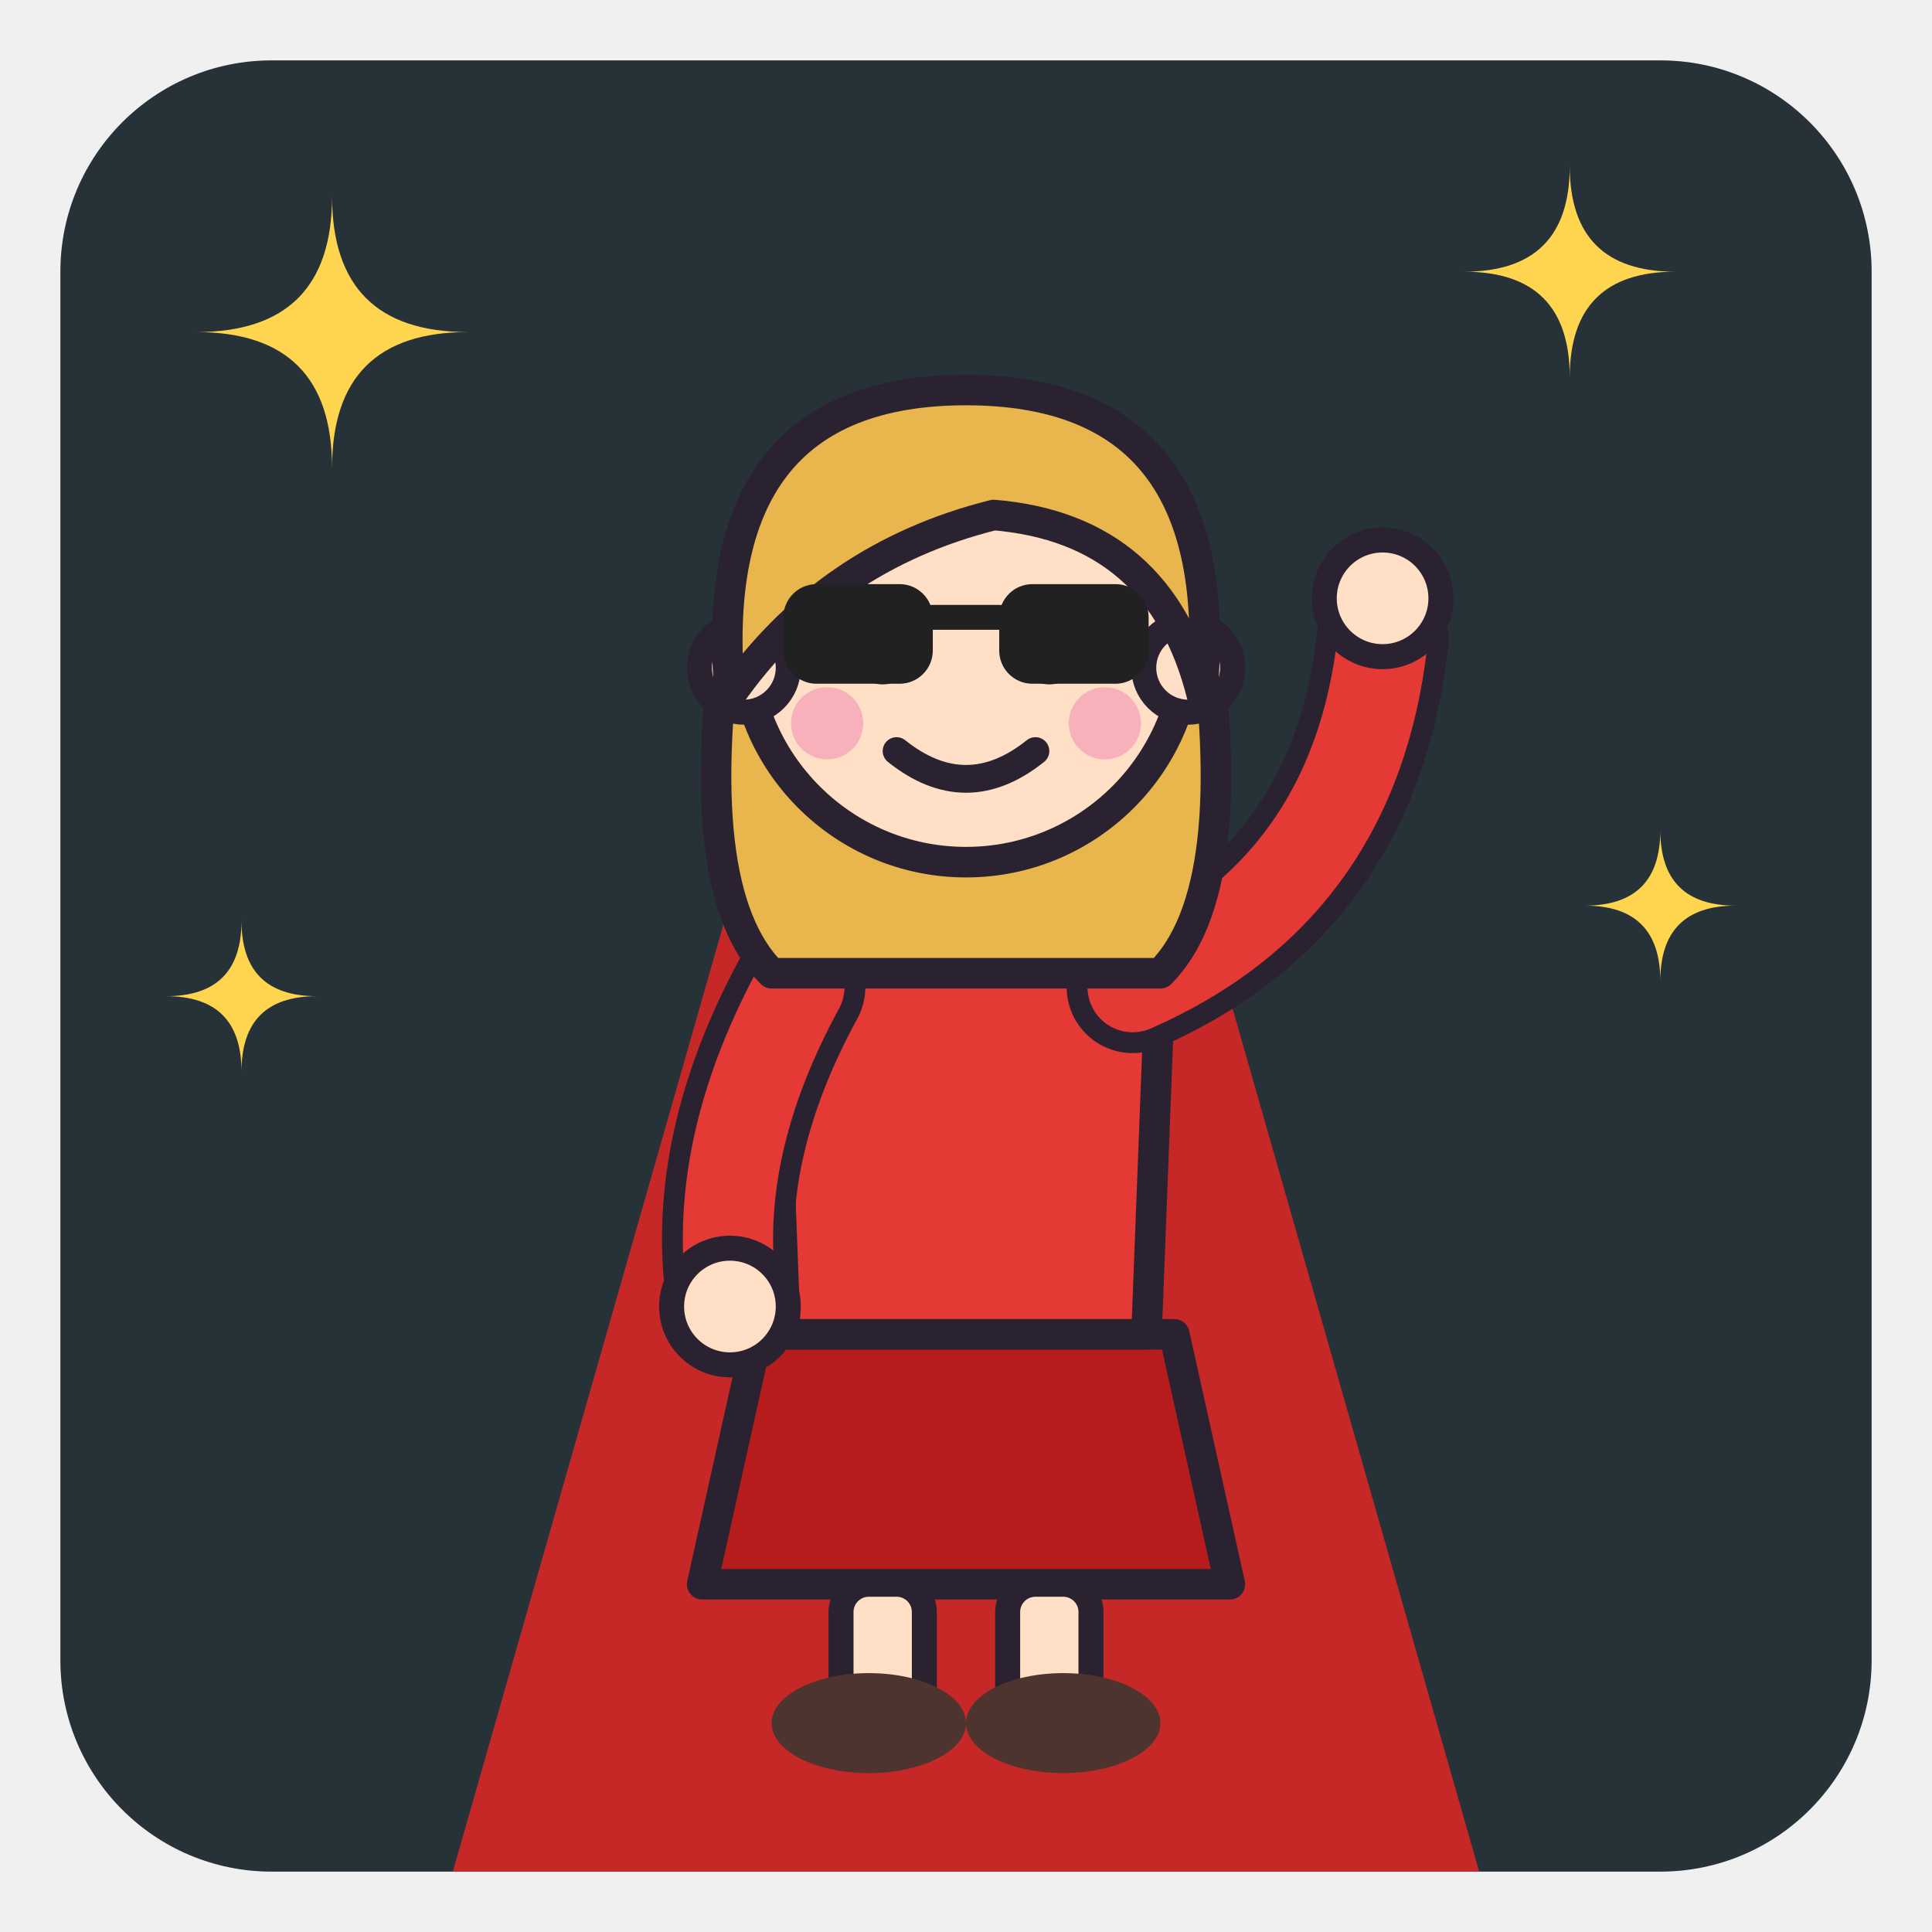
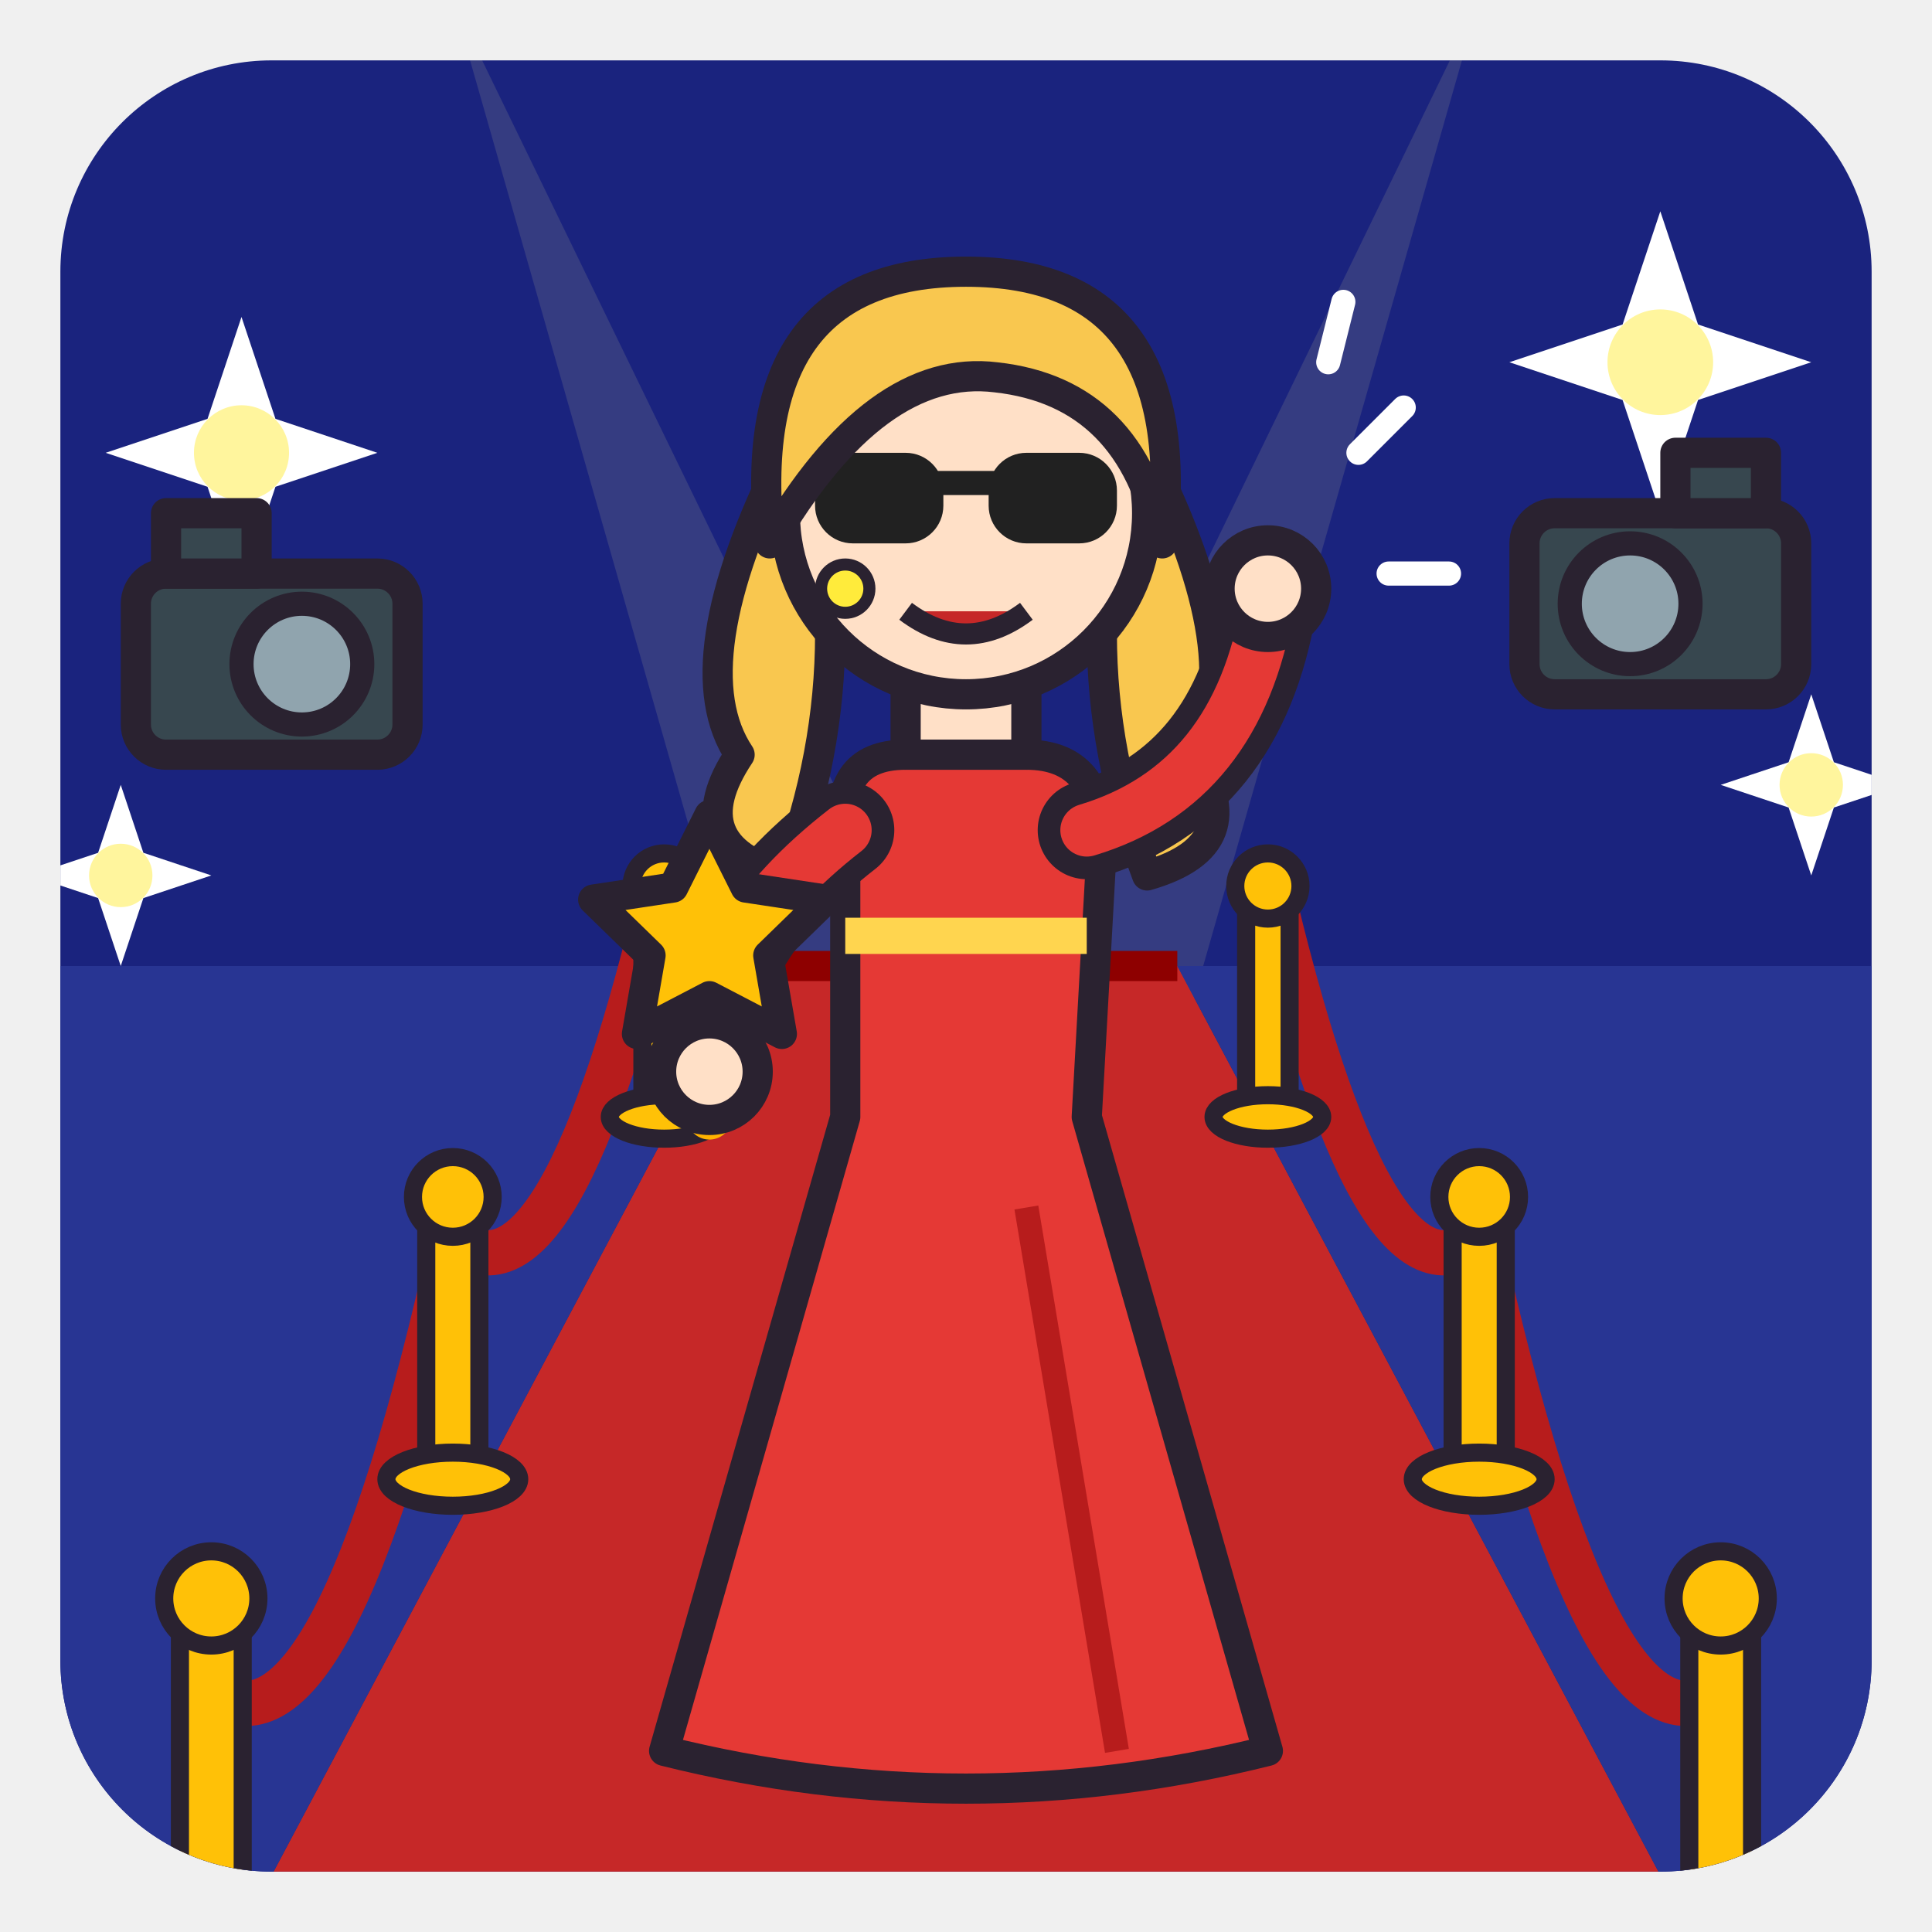
<svg xmlns="http://www.w3.org/2000/svg" viewBox="0 0 128 128" width="128" height="128">
-   <rect x="4" y="4" width="120" height="120" rx="14" fill="#263238" />
-   <path d="M30,124 L54,40 H74 L98,124 Z" fill="#C62828" />
-   <path d="M22,13 Q22,22 31,22 Q22,22 22,31 Q22,22 13,22 Q22,22 22,13 Z" fill="#FFD54F" />
-   <path d="M104,11 Q104,18 111,18 Q104,18 104,25 Q104,18 97,18 Q104,18 104,11 Z" fill="#FFD54F" />
-   <path d="M110,55 Q110,60 115,60 Q110,60 110,65 Q110,60 105,60 Q110,60 110,55 Z" fill="#FFD54F" />
-   <path d="M16,61 Q16,66 21,66 Q16,66 16,71 Q16,66 11,66 Q16,66 16,61 Z" fill="#FFD54F" />
-   <g transform="translate(64,116) scale(0.92)">
-     <path d="M-15,-30 L-19,-12 H19 L15,-30 Z" fill="#B71C1C" stroke="#2A2230" stroke-width="2.2" stroke-linecap="round" stroke-linejoin="round" />
-     <rect x="-9" y="-12" width="6" height="10" rx="2" fill="#FFE0C7" stroke="#2A2230" stroke-width="1.8" />
-     <rect x="3" y="-12" width="6" height="10" rx="2" fill="#FFE0C7" stroke="#2A2230" stroke-width="1.8" />
-     <ellipse cx="-7" cy="-2" rx="7" ry="3.6" fill="#4E342E" />
-     <ellipse cx="7" cy="-2" rx="7" ry="3.6" fill="#4E342E" />
-     <path d="M-14,-56 Q-15,-58 -10,-60 H10 Q15,-58 14,-56 L13,-30 H-13 Z" fill="#E53935" stroke="#2A2230" stroke-width="2.2" stroke-linecap="round" stroke-linejoin="round" />
-     <path d="M0,-55 Q-6,-44 -5,-34" fill="none" stroke="#2A2230" stroke-width="9.5" stroke-linecap="round" stroke-linejoin="round" transform="translate(-12,0)" />
-     <path d="M0,-55 Q-6,-44 -5,-34" fill="none" stroke="#E53935" stroke-width="6.5" stroke-linecap="round" stroke-linejoin="round" transform="translate(-12,0)" />
-     <circle cx="-17" cy="-32" r="4.2" fill="#FFE0C7" stroke="#2A2230" stroke-width="1.8" />
-     <path d="M0,-55 Q16,-62 18,-80" fill="none" stroke="#2A2230" stroke-width="9.5" stroke-linecap="round" stroke-linejoin="round" transform="translate(12,0)" />
-     <path d="M0,-55 Q16,-62 18,-80" fill="none" stroke="#E53935" stroke-width="6.5" stroke-linecap="round" stroke-linejoin="round" transform="translate(12,0)" />
-     <circle cx="30" cy="-83" r="4.2" fill="#FFE0C7" stroke="#2A2230" stroke-width="1.8" />
-     <rect x="-4" y="-66" width="8" height="8" rx="2" fill="#FFE0C7" stroke="#2A2230" stroke-width="1.8" />
-     <path d="M-17,-82 Q-20,-62 -14,-56 H14 Q20,-62 17,-82 Z" fill="#E8B64C" stroke="#2A2230" stroke-width="2.2" stroke-linecap="round" stroke-linejoin="round" />
-     <circle cx="0" cy="-80" r="16" fill="#FFE0C7" stroke="#2A2230" stroke-width="2.2" />
-     <circle cx="-16" cy="-78" r="3.2" fill="#FFE0C7" stroke="#2A2230" stroke-width="1.8" />
-     <circle cx="16" cy="-78" r="3.2" fill="#FFE0C7" stroke="#2A2230" stroke-width="1.8" />
-     <path d="M-17,-76 Q-19,-98 0,-98 Q19,-98 17,-76 Q14,-88 2,-89 Q-10,-86 -17,-76 Z" fill="#E8B64C" stroke="#2A2230" stroke-width="2.2" stroke-linecap="round" stroke-linejoin="round" />
-     <circle cx="-6" cy="-79" r="2.2" fill="#2A2230" />
-     <circle cx="6" cy="-79" r="2.2" fill="#2A2230" />
-     <path d="M-5,-72 Q0,-68 5,-72" fill="none" stroke="#2A2230" stroke-width="2" stroke-linecap="round" stroke-linejoin="round" />
-     <circle cx="-10" cy="-74" r="2.6" fill="#F48FB1" opacity=".6" />
-     <circle cx="10" cy="-74" r="2.6" fill="#F48FB1" opacity=".6" />
-   </g>
-   <g transform="translate(64,42) scale(1.1)">
-     <rect x="-11" y="-3" width="9" height="6" rx="2" fill="#212121" />
-     <rect x="2" y="-3" width="9" height="6" rx="2" fill="#212121" />
-     <line x1="-2" y1="-1" x2="2" y2="-1" stroke="#212121" stroke-width="1.5" stroke-linecap="round" />
+   <defs>
+     <clipPath id="c">
+       <rect x="4" y="4" width="120" height="120" rx="14" />
+     </clipPath>
+   </defs>
+   <g clip-path="url(#c)">
+     <rect width="128" height="128" fill="#1A237E" />
+     <path d="M30,0 L50,70 H64 Z M98,0 L78,70 H64 Z" fill="#FFF59D" opacity=".12" />
+     <path d="M50,64 H78 L112,128 H16 Z" fill="#C62828" />
+     <path d="M50,64 H78" stroke="#8E0000" stroke-width="2" />
+     <path d="M0,64 H50 L16,128 H0 Z M78,64 H128 V128 H112 Z" fill="#283593" />
+     <path d="M16,21 L18.25,27.75 L25,30 L18.25,32.25 L16,39 L13.75,32.25 L7,30 L13.75,27.75 Z" fill="#FFFFFF" />
+     <circle cx="16" cy="30" r="3.15" fill="#FFF59D" />
+     <path d="M110,14 L112.5,21.5 L120,24 L112.5,26.5 L110,34 L107.5,26.5 L100,24 L107.5,21.5 Z" fill="#FFFFFF" />
+     <circle cx="110" cy="24" r="3.5" fill="#FFF59D" />
+     <path d="M8,52 L9.5,56.5 L14,58 L9.5,59.5 L8,64 L6.5,59.5 L2,58 L6.5,56.5 Z" fill="#FFFFFF" />
+     <circle cx="8" cy="58" r="2.1" fill="#FFF59D" />
+     <path d="M120,46 L121.5,50.5 L126,52 L121.5,53.5 L120,58 L118.5,53.5 L114,52 L118.5,50.5 Z" fill="#FFFFFF" />
+     <circle cx="120" cy="52" r="2.1" fill="#FFF59D" />
+     <g transform="translate(18,44) scale(1,1)">
+       <rect x="-9" y="-6" width="18" height="12" rx="2" fill="#37474F" stroke="#2A2230" stroke-width="2" stroke-linejoin="round" stroke-linecap="round" />
+       <circle cx="2" cy="0" r="4" fill="#90A4AE" stroke="#2A2230" stroke-width="1.6" />
+       <rect x="-7" y="-10" width="6" height="4" fill="#37474F" stroke="#2A2230" stroke-width="2" stroke-linejoin="round" stroke-linecap="round" />
+     </g>
+     <g transform="translate(110,40) scale(-1,1)">
+       <rect x="-9" y="-6" width="18" height="12" rx="2" fill="#37474F" stroke="#2A2230" stroke-width="2" stroke-linejoin="round" stroke-linecap="round" />
+       <circle cx="2" cy="0" r="4" fill="#90A4AE" stroke="#2A2230" stroke-width="1.6" />
+       <rect x="-7" y="-10" width="6" height="4" fill="#37474F" stroke="#2A2230" stroke-width="2" stroke-linejoin="round" stroke-linecap="round" />
+     </g>
+     <path d="M44,58 Q37.0,88 30,82" fill="none" stroke="#B71C1C" stroke-width="3" stroke-linecap="round" />
+     <path d="M30,82 Q22.0,118 14,112" fill="none" stroke="#B71C1C" stroke-width="3" stroke-linecap="round" />
+     <path d="M84,58 Q91.0,88 98,82" fill="none" stroke="#B71C1C" stroke-width="3" stroke-linecap="round" />
+     <path d="M98,82 Q106.0,118 114,112" fill="none" stroke="#B71C1C" stroke-width="3" stroke-linecap="round" />
+     <rect x="42.56" y="59.6" width="2.88" height="14.4" fill="#FFC107" stroke="#2A2230" stroke-width="1.2" />
+     <circle cx="44" cy="58.7" r="2.16" fill="#FFC107" stroke="#2A2230" stroke-width="1.2" />
+     <ellipse cx="44" cy="74" rx="3.6" ry="1.44" fill="#FFC107" stroke="#2A2230" stroke-width="1.2" />
+     <rect x="28.24" y="80.4" width="3.52" height="17.6" fill="#FFC107" stroke="#2A2230" stroke-width="1.2" />
+     <circle cx="30" cy="79.3" r="2.64" fill="#FFC107" stroke="#2A2230" stroke-width="1.2" />
+     <ellipse cx="30" cy="98" rx="4.4" ry="1.76" fill="#FFC107" stroke="#2A2230" stroke-width="1.2" />
+     <rect x="11.92" y="107.2" width="4.16" height="20.8" fill="#FFC107" stroke="#2A2230" stroke-width="1.2" />
+     <circle cx="14" cy="105.9" r="3.12" fill="#FFC107" stroke="#2A2230" stroke-width="1.2" />
+     <ellipse cx="14" cy="128" rx="5.2" ry="2.08" fill="#FFC107" stroke="#2A2230" stroke-width="1.2" />
+     <rect x="82.56" y="59.6" width="2.88" height="14.4" fill="#FFC107" stroke="#2A2230" stroke-width="1.2" />
+     <circle cx="84" cy="58.7" r="2.16" fill="#FFC107" stroke="#2A2230" stroke-width="1.2" />
+     <ellipse cx="84" cy="74" rx="3.6" ry="1.44" fill="#FFC107" stroke="#2A2230" stroke-width="1.2" />
+     <rect x="96.24" y="80.4" width="3.52" height="17.6" fill="#FFC107" stroke="#2A2230" stroke-width="1.2" />
+     <circle cx="98" cy="79.3" r="2.64" fill="#FFC107" stroke="#2A2230" stroke-width="1.2" />
+     <ellipse cx="98" cy="98" rx="4.4" ry="1.76" fill="#FFC107" stroke="#2A2230" stroke-width="1.2" />
+     <rect x="111.92" y="107.2" width="4.16" height="20.8" fill="#FFC107" stroke="#2A2230" stroke-width="1.2" />
+     <circle cx="114" cy="105.9" r="3.12" fill="#FFC107" stroke="#2A2230" stroke-width="1.2" />
+     <ellipse cx="114" cy="128" rx="5.2" ry="2.08" fill="#FFC107" stroke="#2A2230" stroke-width="1.2" />
+     <path d="M52,30 Q45,44 49,50 Q45,56 52,58 Q55,50 55,42 Z M76,30 Q83,44 79,50 Q83,56 76,58 Q73,50 73,42 Z" fill="#F9C74F" stroke="#2A2230" stroke-width="2" stroke-linejoin="round" stroke-linecap="round" />
+     <path d="M56,56 Q55,50 60,50 H68 Q73,50 73,56 L72,74 L84,116 Q64,121 44,116 L56,74 Z" fill="#E53935" stroke="#2A2230" stroke-width="2" stroke-linejoin="round" stroke-linecap="round" />
+     <path d="M68,80 L74,116" stroke="#B71C1C" stroke-width="1.6" />
+     <path d="M56,62 H72" stroke="#FFD54F" stroke-width="2.4" />
+     <path d="M60,50 V43 H68 V50 Z" fill="#FFE0C7" stroke="#2A2230" stroke-width="2" stroke-linejoin="round" stroke-linecap="round" />
+     <circle cx="64" cy="34" r="12" fill="#FFE0C7" stroke="#2A2230" stroke-width="2" stroke-linejoin="round" stroke-linecap="round" />
+     <rect x="54" y="30" width="8.5" height="6" rx="2.5" fill="#212121" />
+     <rect x="65.5" y="30" width="8.5" height="6" rx="2.5" fill="#212121" />
+     <path d="M62,32 h4" stroke="#212121" stroke-width="1.6" />
+     <path d="M60,40.5 Q64,43.5 68,40.5" fill="#C62828" stroke="#2A2230" stroke-width="1.4" stroke-linejoin="round" />
+     <path d="M51,36 Q49,18 64,18 Q79,18 77,36 Q75,26 66,25 Q58,24 51,36 Z" fill="#F9C74F" stroke="#2A2230" stroke-width="2" stroke-linejoin="round" stroke-linecap="round" />
+     <circle cx="56" cy="39" r="1.6" fill="#FFEB3B" stroke="#2A2230" stroke-width=".8" />
+     <path d="M72,55 Q82,52 84,40" fill="none" stroke="#2A2230" stroke-width="6.5" stroke-linecap="round" stroke-linejoin="round" />
+     <path d="M72,55 Q82,52 84,40" fill="none" stroke="#E53935" stroke-width="3.5" stroke-linecap="round" stroke-linejoin="round" />
+     <circle cx="84" cy="39" r="3.2" fill="#FFE0C7" stroke="#2A2230" stroke-width="2" stroke-linejoin="round" stroke-linecap="round" />
+     <path d="M56,55 Q47,62 47,70" fill="none" stroke="#2A2230" stroke-width="6.5" stroke-linecap="round" stroke-linejoin="round" />
+     <path d="M56,55 Q47,62 47,70" fill="none" stroke="#E53935" stroke-width="3.5" stroke-linecap="round" stroke-linejoin="round" />
+     <path d="M47,64 V74" stroke="#FFB300" stroke-width="3" stroke-linecap="round" />
+     <path d="M47,54 l2.4,4.8 5.3,.8 -3.8,3.7 .9,5.2 -4.8,-2.5 -4.8,2.5 .9,-5.2 -3.8,-3.7 5.3,-.8 Z" fill="#FFC107" stroke="#2A2230" stroke-width="2" stroke-linejoin="round" stroke-linecap="round" />
+     <circle cx="47" cy="71" r="3.2" fill="#FFE0C7" stroke="#2A2230" stroke-width="2" stroke-linejoin="round" stroke-linecap="round" />
+     <path d="M90,30 l3,-3 M92,38 h4 M88,24 l1,-4" stroke="#FFFFFF" stroke-width="1.6" stroke-linecap="round" />
  </g>
</svg>
